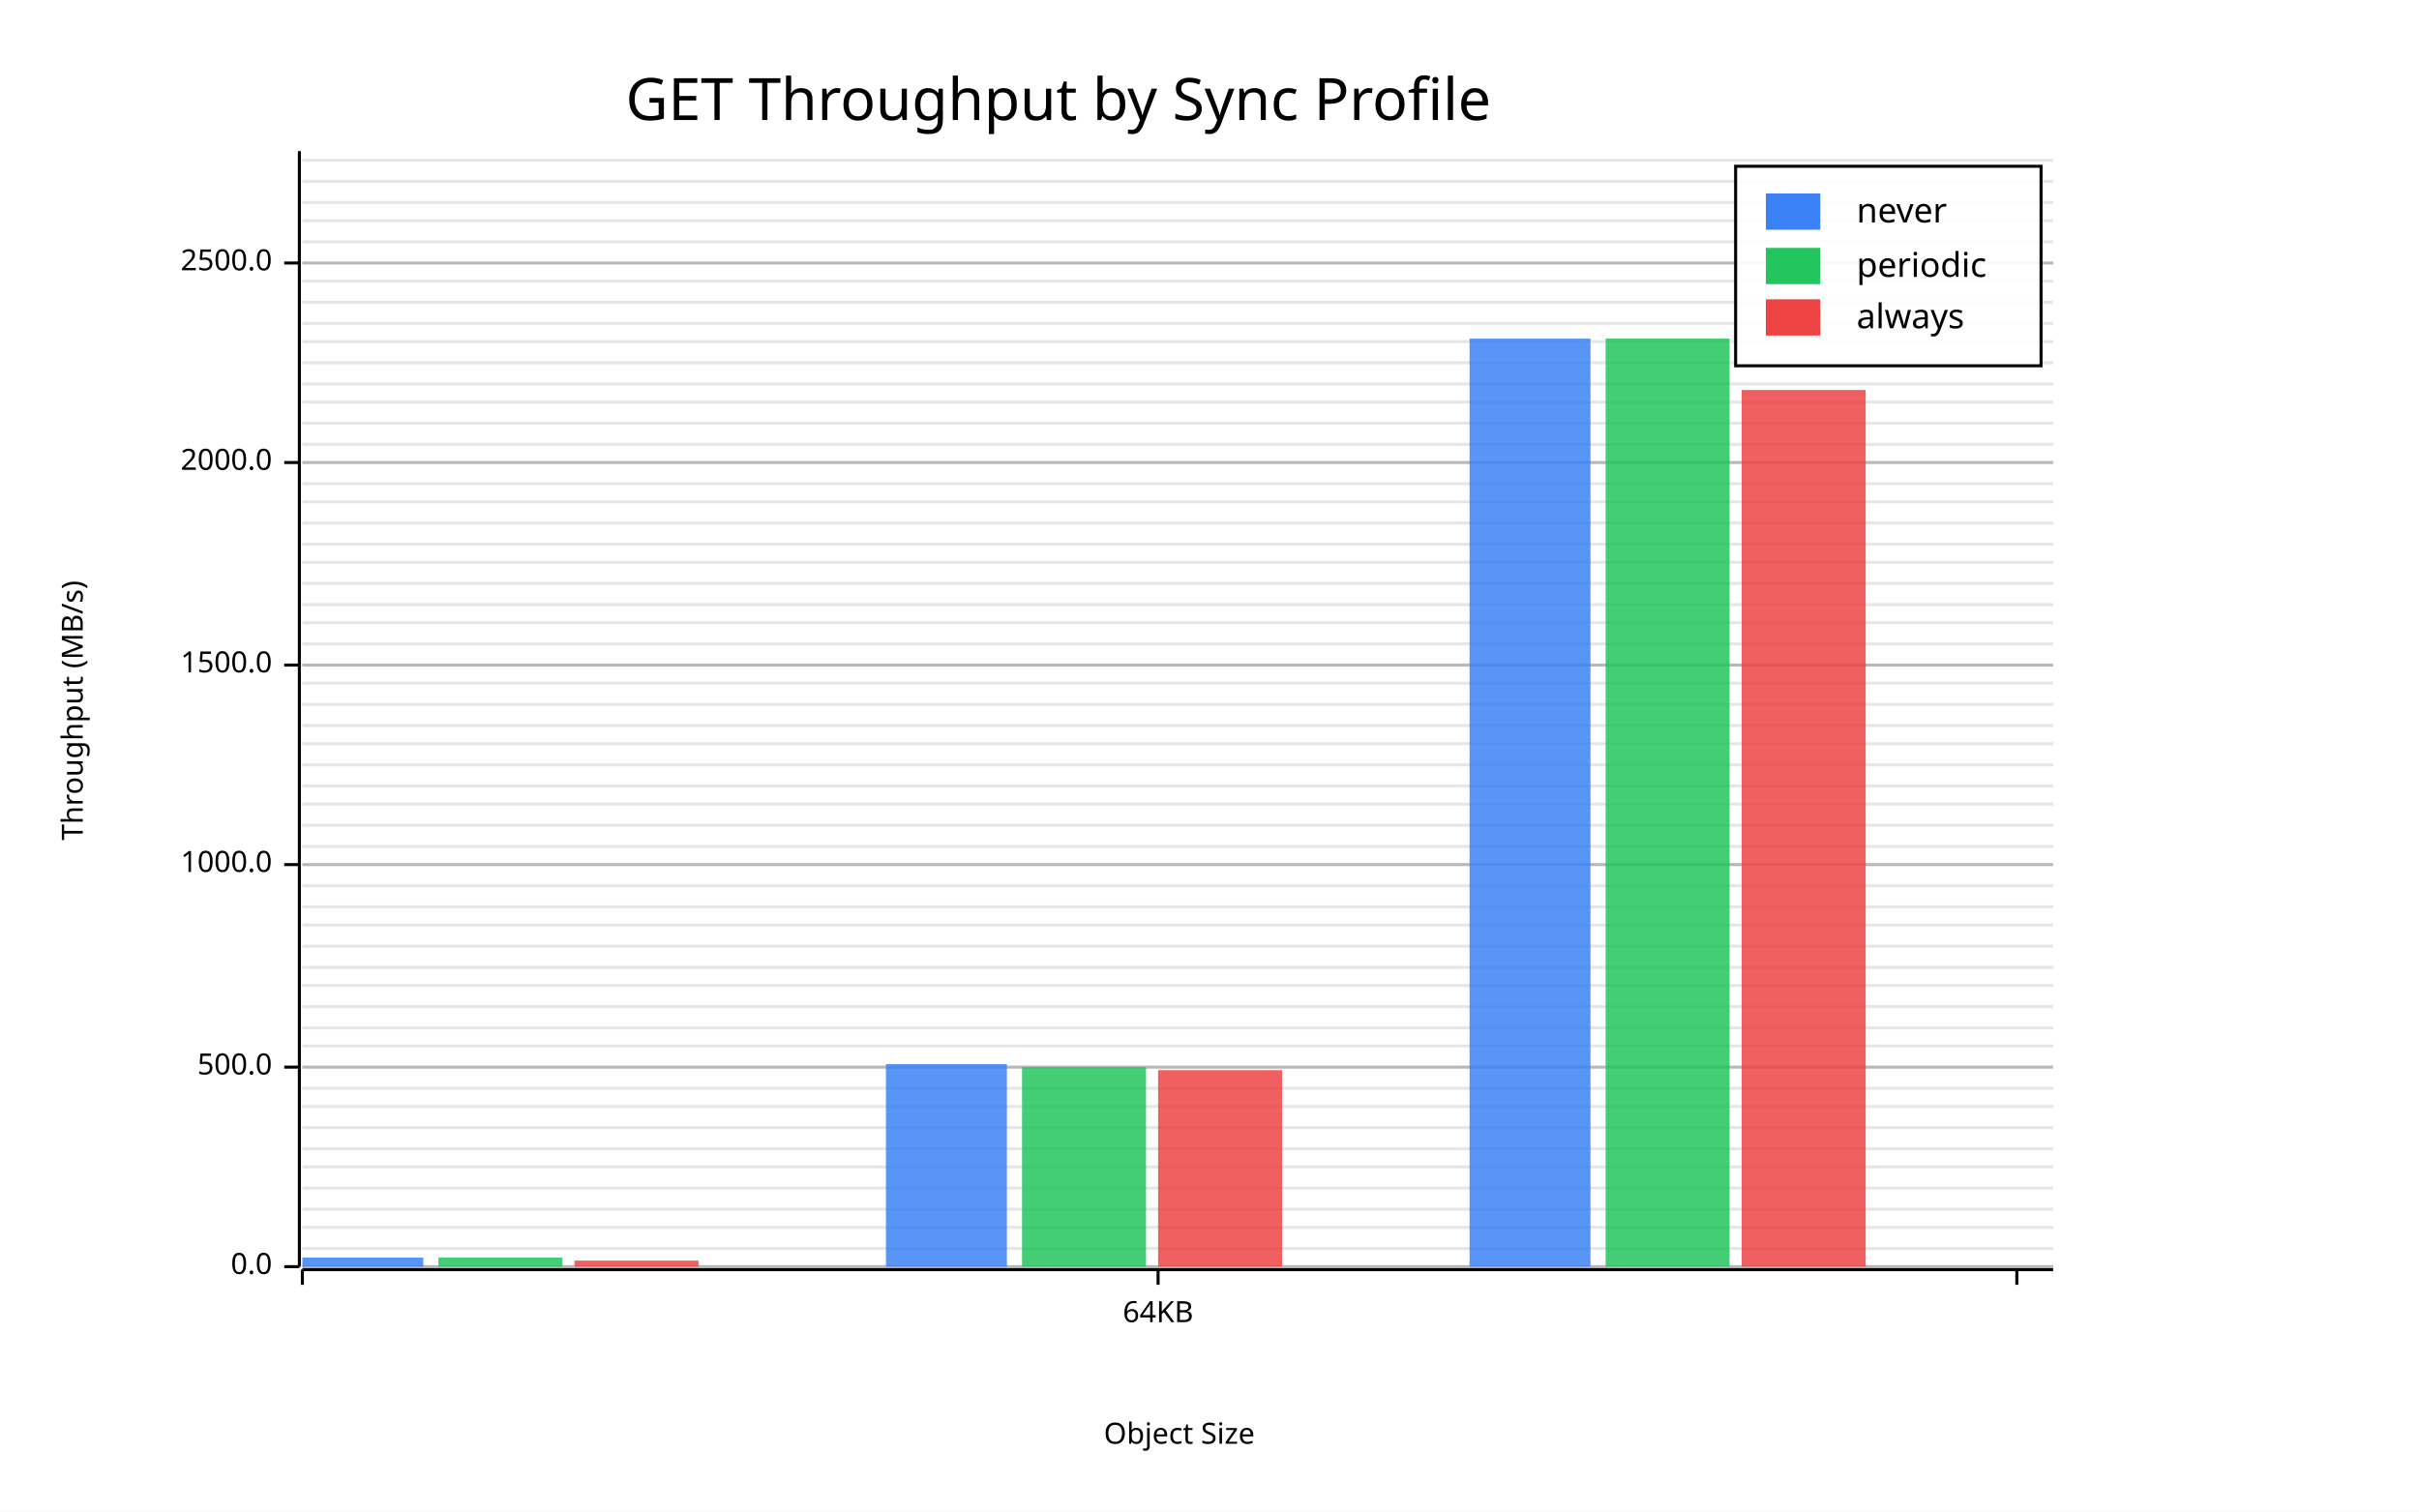
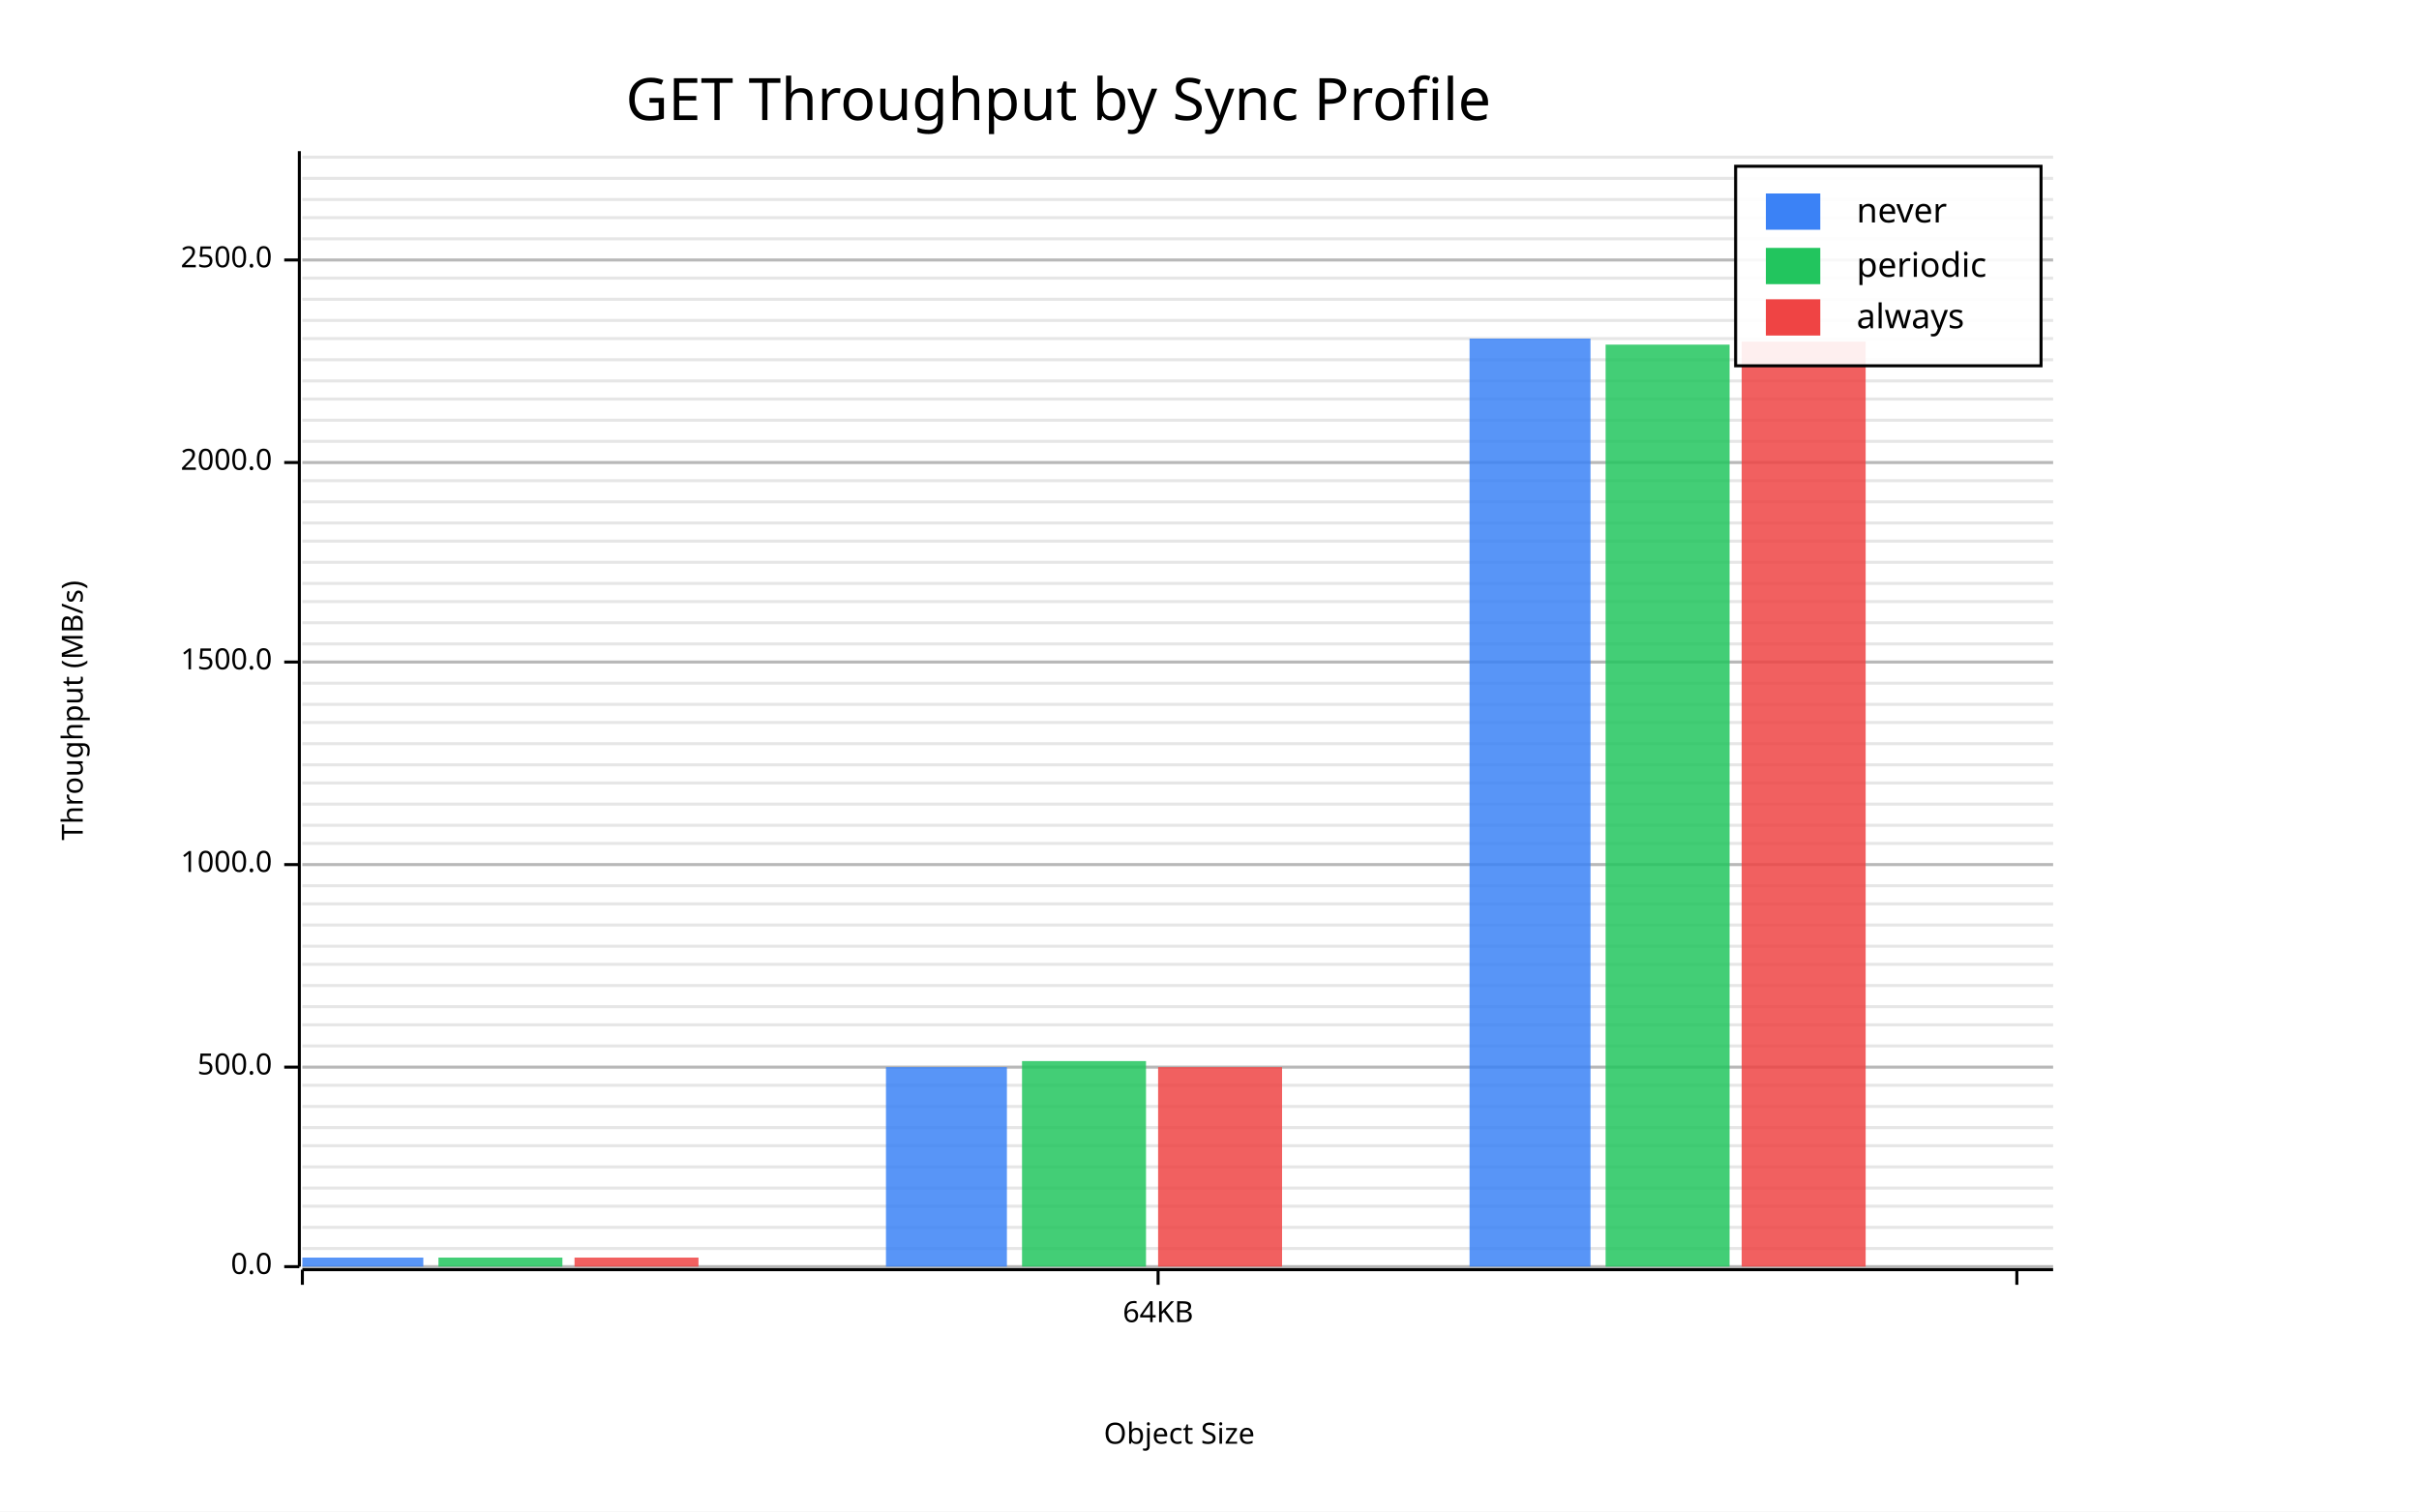
<svg xmlns="http://www.w3.org/2000/svg" width="800" height="500" viewBox="0 0 800 500">
  <rect x="0" y="0" width="800" height="500" opacity="1" fill="#FFFFFF" stroke="none" />
  <text x="350" y="25" dy="0.76em" text-anchor="middle" font-family="sans-serif" font-size="19.355" opacity="1" fill="#000000">
GET Throughput by Sync Profile
</text>
  <line opacity="0.1" stroke="#000000" stroke-width="1" x1="100" y1="419" x2="679" y2="419" />
  <line opacity="0.1" stroke="#000000" stroke-width="1" x1="100" y1="413" x2="679" y2="413" />
  <line opacity="0.1" stroke="#000000" stroke-width="1" x1="100" y1="406" x2="679" y2="406" />
-   <line opacity="0.1" stroke="#000000" stroke-width="1" x1="100" y1="400" x2="679" y2="400" />
+   <line opacity="0.1" stroke="#000000" stroke-width="1" x1="100" y1="399" x2="679" y2="399" />
  <line opacity="0.1" stroke="#000000" stroke-width="1" x1="100" y1="393" x2="679" y2="393" />
  <line opacity="0.1" stroke="#000000" stroke-width="1" x1="100" y1="386" x2="679" y2="386" />
-   <line opacity="0.1" stroke="#000000" stroke-width="1" x1="100" y1="380" x2="679" y2="380" />
+   <line opacity="0.1" stroke="#000000" stroke-width="1" x1="100" y1="379" x2="679" y2="379" />
  <line opacity="0.1" stroke="#000000" stroke-width="1" x1="100" y1="373" x2="679" y2="373" />
  <line opacity="0.1" stroke="#000000" stroke-width="1" x1="100" y1="366" x2="679" y2="366" />
-   <line opacity="0.1" stroke="#000000" stroke-width="1" x1="100" y1="360" x2="679" y2="360" />
+   <line opacity="0.1" stroke="#000000" stroke-width="1" x1="100" y1="359" x2="679" y2="359" />
  <line opacity="0.1" stroke="#000000" stroke-width="1" x1="100" y1="353" x2="679" y2="353" />
  <line opacity="0.1" stroke="#000000" stroke-width="1" x1="100" y1="346" x2="679" y2="346" />
-   <line opacity="0.1" stroke="#000000" stroke-width="1" x1="100" y1="340" x2="679" y2="340" />
+   <line opacity="0.1" stroke="#000000" stroke-width="1" x1="100" y1="339" x2="679" y2="339" />
  <line opacity="0.1" stroke="#000000" stroke-width="1" x1="100" y1="333" x2="679" y2="333" />
  <line opacity="0.1" stroke="#000000" stroke-width="1" x1="100" y1="326" x2="679" y2="326" />
-   <line opacity="0.1" stroke="#000000" stroke-width="1" x1="100" y1="320" x2="679" y2="320" />
+   <line opacity="0.1" stroke="#000000" stroke-width="1" x1="100" y1="319" x2="679" y2="319" />
  <line opacity="0.1" stroke="#000000" stroke-width="1" x1="100" y1="313" x2="679" y2="313" />
  <line opacity="0.1" stroke="#000000" stroke-width="1" x1="100" y1="306" x2="679" y2="306" />
-   <line opacity="0.1" stroke="#000000" stroke-width="1" x1="100" y1="300" x2="679" y2="300" />
+   <line opacity="0.1" stroke="#000000" stroke-width="1" x1="100" y1="299" x2="679" y2="299" />
  <line opacity="0.1" stroke="#000000" stroke-width="1" x1="100" y1="293" x2="679" y2="293" />
  <line opacity="0.1" stroke="#000000" stroke-width="1" x1="100" y1="286" x2="679" y2="286" />
-   <line opacity="0.1" stroke="#000000" stroke-width="1" x1="100" y1="280" x2="679" y2="280" />
+   <line opacity="0.1" stroke="#000000" stroke-width="1" x1="100" y1="279" x2="679" y2="279" />
  <line opacity="0.1" stroke="#000000" stroke-width="1" x1="100" y1="273" x2="679" y2="273" />
  <line opacity="0.1" stroke="#000000" stroke-width="1" x1="100" y1="266" x2="679" y2="266" />
-   <line opacity="0.1" stroke="#000000" stroke-width="1" x1="100" y1="260" x2="679" y2="260" />
+   <line opacity="0.1" stroke="#000000" stroke-width="1" x1="100" y1="259" x2="679" y2="259" />
  <line opacity="0.1" stroke="#000000" stroke-width="1" x1="100" y1="253" x2="679" y2="253" />
  <line opacity="0.1" stroke="#000000" stroke-width="1" x1="100" y1="246" x2="679" y2="246" />
-   <line opacity="0.1" stroke="#000000" stroke-width="1" x1="100" y1="240" x2="679" y2="240" />
+   <line opacity="0.1" stroke="#000000" stroke-width="1" x1="100" y1="239" x2="679" y2="239" />
  <line opacity="0.1" stroke="#000000" stroke-width="1" x1="100" y1="233" x2="679" y2="233" />
  <line opacity="0.1" stroke="#000000" stroke-width="1" x1="100" y1="226" x2="679" y2="226" />
-   <line opacity="0.1" stroke="#000000" stroke-width="1" x1="100" y1="220" x2="679" y2="220" />
+   <line opacity="0.1" stroke="#000000" stroke-width="1" x1="100" y1="219" x2="679" y2="219" />
  <line opacity="0.1" stroke="#000000" stroke-width="1" x1="100" y1="213" x2="679" y2="213" />
  <line opacity="0.1" stroke="#000000" stroke-width="1" x1="100" y1="206" x2="679" y2="206" />
-   <line opacity="0.1" stroke="#000000" stroke-width="1" x1="100" y1="200" x2="679" y2="200" />
+   <line opacity="0.1" stroke="#000000" stroke-width="1" x1="100" y1="199" x2="679" y2="199" />
  <line opacity="0.1" stroke="#000000" stroke-width="1" x1="100" y1="193" x2="679" y2="193" />
  <line opacity="0.1" stroke="#000000" stroke-width="1" x1="100" y1="186" x2="679" y2="186" />
-   <line opacity="0.1" stroke="#000000" stroke-width="1" x1="100" y1="180" x2="679" y2="180" />
+   <line opacity="0.1" stroke="#000000" stroke-width="1" x1="100" y1="179" x2="679" y2="179" />
  <line opacity="0.1" stroke="#000000" stroke-width="1" x1="100" y1="173" x2="679" y2="173" />
  <line opacity="0.1" stroke="#000000" stroke-width="1" x1="100" y1="166" x2="679" y2="166" />
-   <line opacity="0.1" stroke="#000000" stroke-width="1" x1="100" y1="160" x2="679" y2="160" />
+   <line opacity="0.1" stroke="#000000" stroke-width="1" x1="100" y1="159" x2="679" y2="159" />
  <line opacity="0.1" stroke="#000000" stroke-width="1" x1="100" y1="153" x2="679" y2="153" />
-   <line opacity="0.1" stroke="#000000" stroke-width="1" x1="100" y1="147" x2="679" y2="147" />
-   <line opacity="0.1" stroke="#000000" stroke-width="1" x1="100" y1="140" x2="679" y2="140" />
-   <line opacity="0.1" stroke="#000000" stroke-width="1" x1="100" y1="133" x2="679" y2="133" />
-   <line opacity="0.1" stroke="#000000" stroke-width="1" x1="100" y1="127" x2="679" y2="127" />
-   <line opacity="0.1" stroke="#000000" stroke-width="1" x1="100" y1="120" x2="679" y2="120" />
-   <line opacity="0.1" stroke="#000000" stroke-width="1" x1="100" y1="113" x2="679" y2="113" />
-   <line opacity="0.1" stroke="#000000" stroke-width="1" x1="100" y1="107" x2="679" y2="107" />
-   <line opacity="0.1" stroke="#000000" stroke-width="1" x1="100" y1="100" x2="679" y2="100" />
-   <line opacity="0.1" stroke="#000000" stroke-width="1" x1="100" y1="93" x2="679" y2="93" />
-   <line opacity="0.1" stroke="#000000" stroke-width="1" x1="100" y1="87" x2="679" y2="87" />
-   <line opacity="0.1" stroke="#000000" stroke-width="1" x1="100" y1="80" x2="679" y2="80" />
-   <line opacity="0.1" stroke="#000000" stroke-width="1" x1="100" y1="73" x2="679" y2="73" />
-   <line opacity="0.1" stroke="#000000" stroke-width="1" x1="100" y1="67" x2="679" y2="67" />
-   <line opacity="0.1" stroke="#000000" stroke-width="1" x1="100" y1="60" x2="679" y2="60" />
-   <line opacity="0.1" stroke="#000000" stroke-width="1" x1="100" y1="53" x2="679" y2="53" />
+   <line opacity="0.1" stroke="#000000" stroke-width="1" x1="100" y1="146" x2="679" y2="146" />
+   <line opacity="0.1" stroke="#000000" stroke-width="1" x1="100" y1="139" x2="679" y2="139" />
+   <line opacity="0.1" stroke="#000000" stroke-width="1" x1="100" y1="132" x2="679" y2="132" />
+   <line opacity="0.1" stroke="#000000" stroke-width="1" x1="100" y1="126" x2="679" y2="126" />
+   <line opacity="0.1" stroke="#000000" stroke-width="1" x1="100" y1="119" x2="679" y2="119" />
+   <line opacity="0.1" stroke="#000000" stroke-width="1" x1="100" y1="112" x2="679" y2="112" />
+   <line opacity="0.1" stroke="#000000" stroke-width="1" x1="100" y1="106" x2="679" y2="106" />
+   <line opacity="0.1" stroke="#000000" stroke-width="1" x1="100" y1="99" x2="679" y2="99" />
+   <line opacity="0.1" stroke="#000000" stroke-width="1" x1="100" y1="92" x2="679" y2="92" />
+   <line opacity="0.1" stroke="#000000" stroke-width="1" x1="100" y1="86" x2="679" y2="86" />
+   <line opacity="0.1" stroke="#000000" stroke-width="1" x1="100" y1="79" x2="679" y2="79" />
+   <line opacity="0.1" stroke="#000000" stroke-width="1" x1="100" y1="72" x2="679" y2="72" />
+   <line opacity="0.1" stroke="#000000" stroke-width="1" x1="100" y1="66" x2="679" y2="66" />
+   <line opacity="0.1" stroke="#000000" stroke-width="1" x1="100" y1="59" x2="679" y2="59" />
+   <line opacity="0.1" stroke="#000000" stroke-width="1" x1="100" y1="52" x2="679" y2="52" />
  <text x="20" y="235" dy="0.76em" text-anchor="middle" font-family="sans-serif" font-size="9.677" opacity="1" fill="#000000" transform="rotate(270, 20, 235)">
Throughput (MB/s)
</text>
  <text x="390" y="480" dy="-0.5ex" text-anchor="middle" font-family="sans-serif" font-size="9.677" opacity="1" fill="#000000">
Object Size
</text>
  <line opacity="0.2" stroke="#000000" stroke-width="1" x1="100" y1="419" x2="679" y2="419" />
  <line opacity="0.2" stroke="#000000" stroke-width="1" x1="100" y1="353" x2="679" y2="353" />
  <line opacity="0.2" stroke="#000000" stroke-width="1" x1="100" y1="286" x2="679" y2="286" />
-   <line opacity="0.2" stroke="#000000" stroke-width="1" x1="100" y1="220" x2="679" y2="220" />
+   <line opacity="0.2" stroke="#000000" stroke-width="1" x1="100" y1="219" x2="679" y2="219" />
  <line opacity="0.2" stroke="#000000" stroke-width="1" x1="100" y1="153" x2="679" y2="153" />
-   <line opacity="0.2" stroke="#000000" stroke-width="1" x1="100" y1="87" x2="679" y2="87" />
+   <line opacity="0.2" stroke="#000000" stroke-width="1" x1="100" y1="86" x2="679" y2="86" />
  <polyline fill="none" opacity="1" stroke="#000000" stroke-width="1" points="99,50 99,419 " />
  <text x="90" y="419" dy="0.5ex" text-anchor="end" font-family="sans-serif" font-size="9.677" opacity="1" fill="#000000">
0.0
</text>
  <polyline fill="none" opacity="1" stroke="#000000" stroke-width="1" points="94,419 99,419 " />
  <text x="90" y="353" dy="0.5ex" text-anchor="end" font-family="sans-serif" font-size="9.677" opacity="1" fill="#000000">
500.0
</text>
  <polyline fill="none" opacity="1" stroke="#000000" stroke-width="1" points="94,353 99,353 " />
  <text x="90" y="286" dy="0.5ex" text-anchor="end" font-family="sans-serif" font-size="9.677" opacity="1" fill="#000000">
1000.0
</text>
  <polyline fill="none" opacity="1" stroke="#000000" stroke-width="1" points="94,286 99,286 " />
-   <text x="90" y="220" dy="0.5ex" text-anchor="end" font-family="sans-serif" font-size="9.677" opacity="1" fill="#000000">
+   <text x="90" y="219" dy="0.5ex" text-anchor="end" font-family="sans-serif" font-size="9.677" opacity="1" fill="#000000">
1500.0
</text>
-   <polyline fill="none" opacity="1" stroke="#000000" stroke-width="1" points="94,220 99,220 " />
+   <polyline fill="none" opacity="1" stroke="#000000" stroke-width="1" points="94,219 99,219 " />
  <text x="90" y="153" dy="0.5ex" text-anchor="end" font-family="sans-serif" font-size="9.677" opacity="1" fill="#000000">
2000.0
</text>
  <polyline fill="none" opacity="1" stroke="#000000" stroke-width="1" points="94,153 99,153 " />
-   <text x="90" y="87" dy="0.5ex" text-anchor="end" font-family="sans-serif" font-size="9.677" opacity="1" fill="#000000">
+   <text x="90" y="86" dy="0.5ex" text-anchor="end" font-family="sans-serif" font-size="9.677" opacity="1" fill="#000000">
2500.0
</text>
-   <polyline fill="none" opacity="1" stroke="#000000" stroke-width="1" points="94,87 99,87 " />
+   <polyline fill="none" opacity="1" stroke="#000000" stroke-width="1" points="94,86 99,86 " />
  <polyline fill="none" opacity="1" stroke="#000000" stroke-width="1" points="100,420 679,420 " />
  <text x="100" y="430" dy="0.76em" text-anchor="middle" font-family="sans-serif" font-size="9.677" opacity="1" fill="#000000">

</text>
  <polyline fill="none" opacity="1" stroke="#000000" stroke-width="1" points="100,420 100,425 " />
  <text x="383" y="430" dy="0.76em" text-anchor="middle" font-family="sans-serif" font-size="9.677" opacity="1" fill="#000000">
64KB
</text>
  <polyline fill="none" opacity="1" stroke="#000000" stroke-width="1" points="383,420 383,425 " />
  <text x="667" y="430" dy="0.76em" text-anchor="middle" font-family="sans-serif" font-size="9.677" opacity="1" fill="#000000">

</text>
  <polyline fill="none" opacity="1" stroke="#000000" stroke-width="1" points="667,420 667,425 " />
  <rect x="100" y="416" width="40" height="3" opacity="0.85" fill="#3B82F6" stroke="none" />
-   <rect x="293" y="352" width="40" height="67" opacity="0.85" fill="#3B82F6" stroke="none" />
+   <rect x="293" y="353" width="40" height="66" opacity="0.85" fill="#3B82F6" stroke="none" />
  <rect x="486" y="112" width="40" height="307" opacity="0.85" fill="#3B82F6" stroke="none" />
  <rect x="145" y="416" width="41" height="3" opacity="0.85" fill="#22C55E" stroke="none" />
-   <rect x="338" y="353" width="41" height="66" opacity="0.85" fill="#22C55E" stroke="none" />
-   <rect x="531" y="112" width="41" height="307" opacity="0.85" fill="#22C55E" stroke="none" />
-   <rect x="190" y="417" width="41" height="2" opacity="0.85" fill="#EF4444" stroke="none" />
-   <rect x="383" y="354" width="41" height="65" opacity="0.85" fill="#EF4444" stroke="none" />
-   <rect x="576" y="129" width="41" height="290" opacity="0.85" fill="#EF4444" stroke="none" />
+   <rect x="338" y="351" width="41" height="68" opacity="0.85" fill="#22C55E" stroke="none" />
+   <rect x="531" y="114" width="41" height="305" opacity="0.85" fill="#22C55E" stroke="none" />
+   <rect x="190" y="416" width="41" height="3" opacity="0.85" fill="#EF4444" stroke="none" />
+   <rect x="383" y="353" width="41" height="66" opacity="0.85" fill="#EF4444" stroke="none" />
+   <rect x="576" y="113" width="41" height="306" opacity="0.85" fill="#EF4444" stroke="none" />
  <rect x="574" y="55" width="101" height="66" opacity="0.9" fill="#FFFFFF" stroke="none" />
  <rect x="574" y="55" width="101" height="66" opacity="1" fill="none" stroke="#000000" />
  <text x="614" y="65" dy="0.76em" text-anchor="start" font-family="sans-serif" font-size="11.29" opacity="1" fill="#000000">
never
</text>
  <text x="614" y="83" dy="0.76em" text-anchor="start" font-family="sans-serif" font-size="11.29" opacity="1" fill="#000000">
periodic
</text>
  <text x="614" y="100" dy="0.76em" text-anchor="start" font-family="sans-serif" font-size="11.29" opacity="1" fill="#000000">
always
</text>
  <rect x="584" y="64" width="18" height="12" opacity="1" fill="#3B82F6" stroke="none" />
  <rect x="584" y="82" width="18" height="12" opacity="1" fill="#22C55E" stroke="none" />
  <rect x="584" y="99" width="18" height="12" opacity="1" fill="#EF4444" stroke="none" />
</svg>
